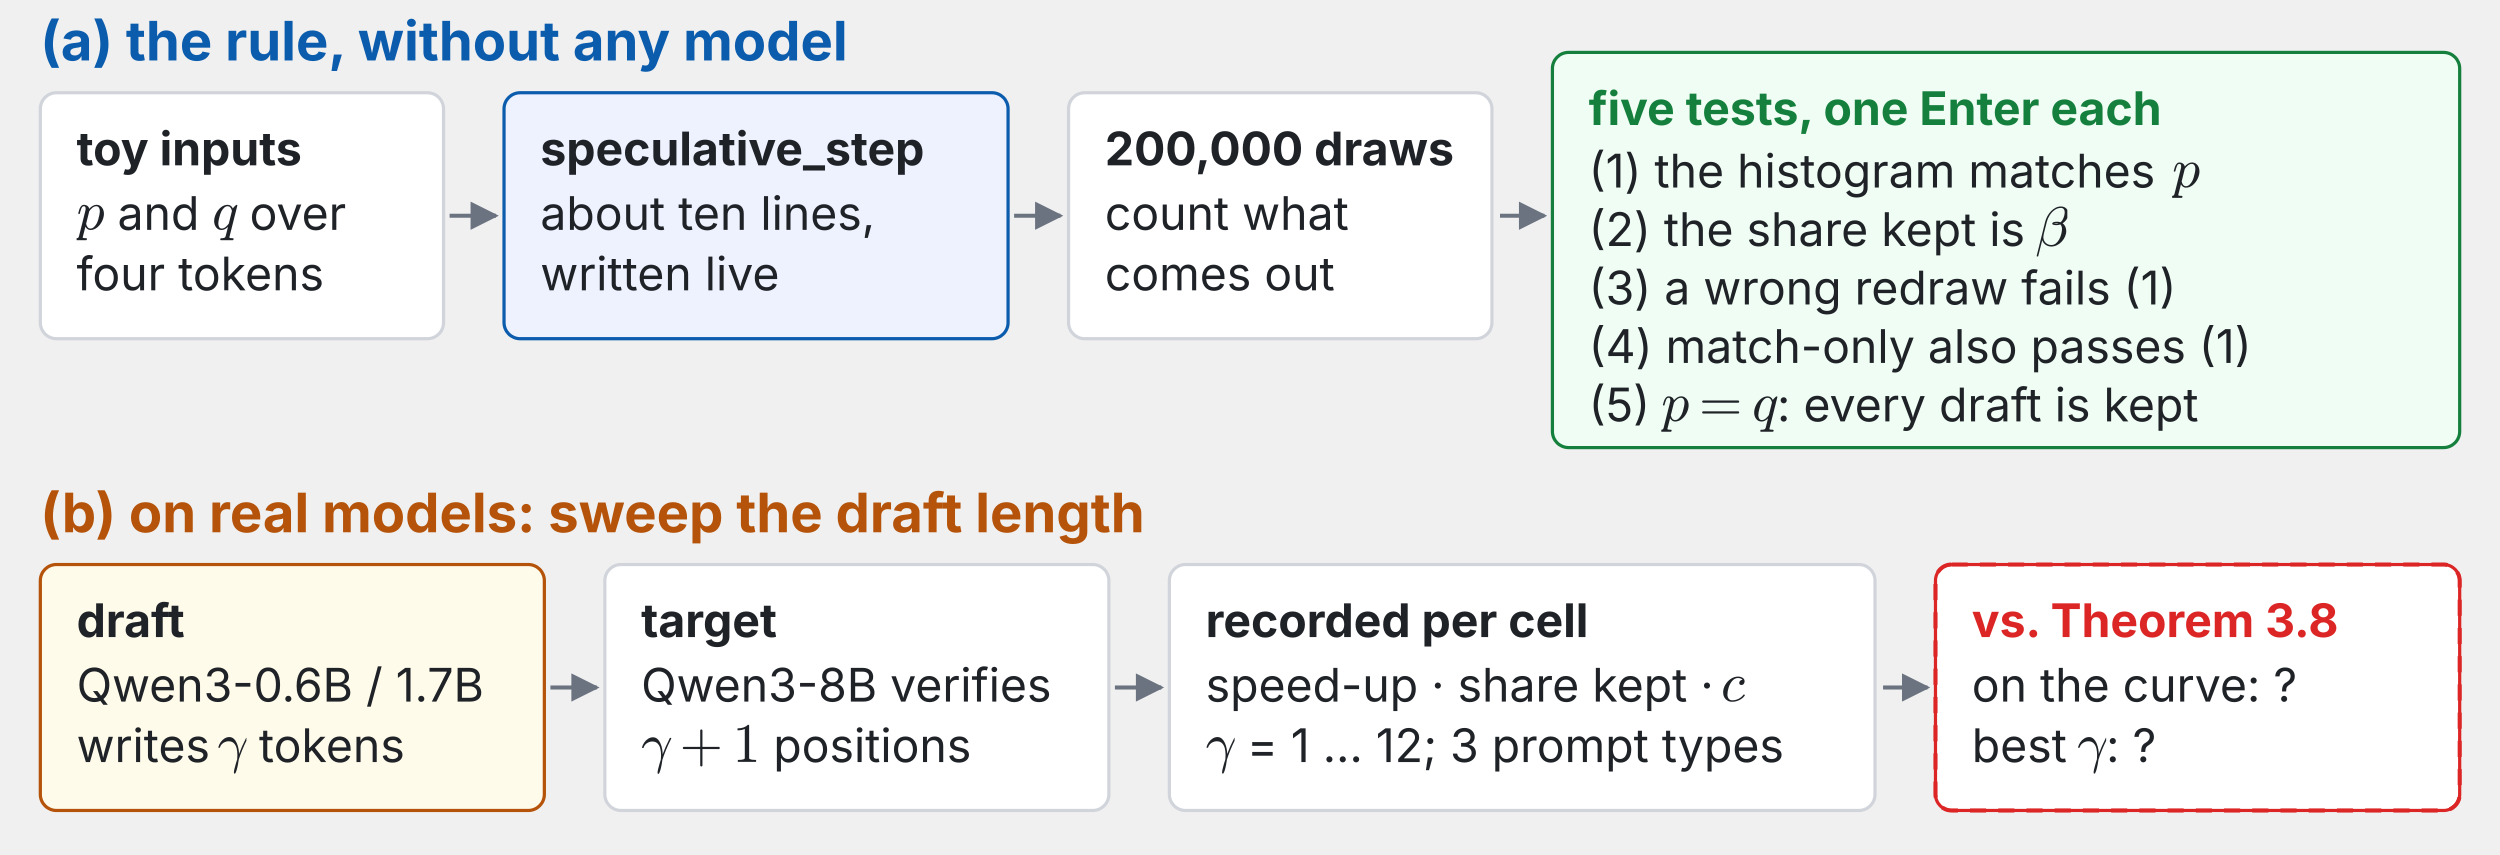
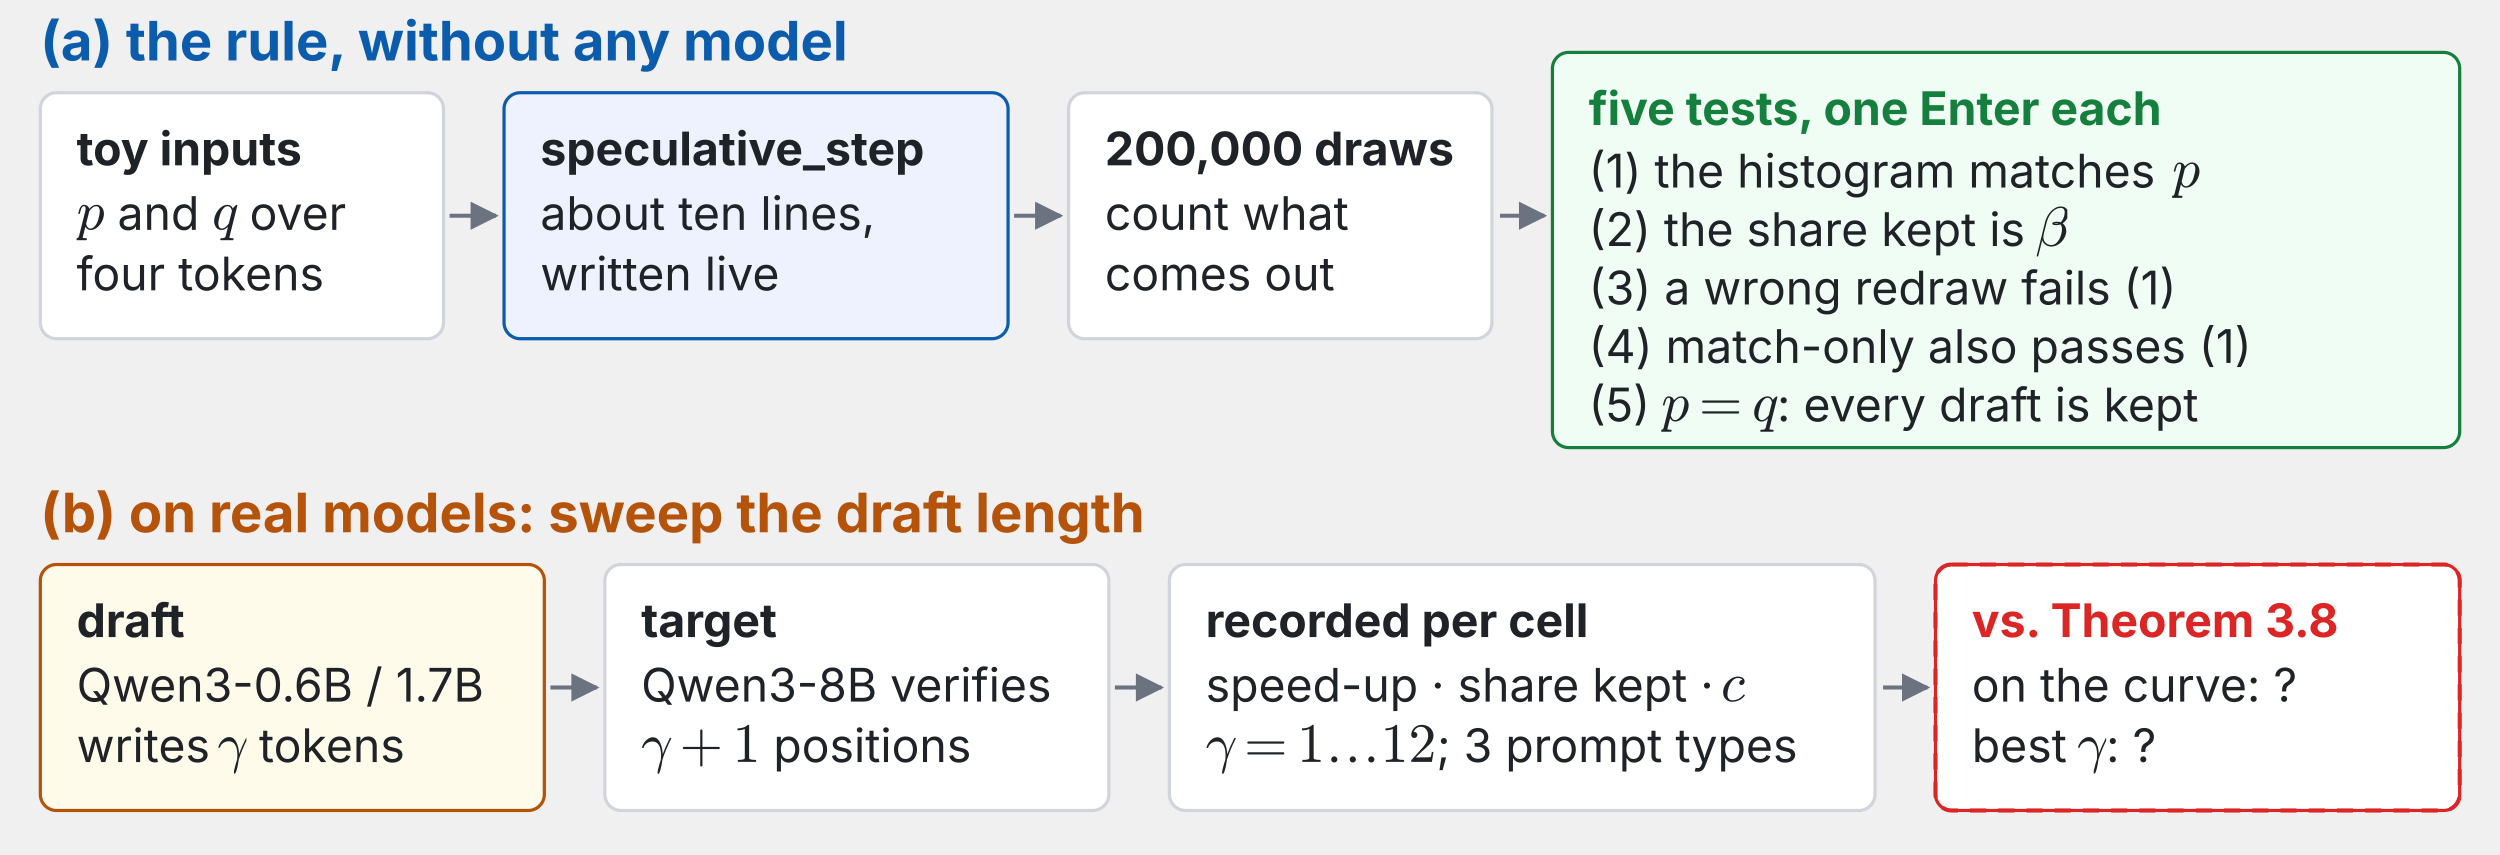
<svg xmlns="http://www.w3.org/2000/svg" xmlns:xlink="http://www.w3.org/1999/xlink" viewBox="0 0 1240 424" width="100%" font-family="-apple-system,BlinkMacSystemFont,Segoe UI,Helvetica Neue,PingFang TC,Noto Sans TC,sans-serif">
  <defs>
    <marker id="ah-demo2-flow" viewBox="0 0 10 10" refX="9" refY="5" markerWidth="7" markerHeight="7" orient="auto-start-reverse">
      <path d="M0,0 L10,5 L0,10 z" fill="#6b7280" />
    </marker>
  </defs>
  <text x="20" y="30" font-size="27" fill="#0b5cad" text-anchor="start" font-weight="700">(a) the rule, without any model</text>
  <rect x="20" y="46" width="200" height="122" rx="8" fill="#fff" stroke="#d1d5db" stroke-width="1.6" />
  <text x="38" y="82" font-size="23" fill="#1f2328" text-anchor="start" font-weight="700">toy inputs</text>
  <svg x="38" y="93.028" width="14.076" height="26.712" viewBox="0 0 14.076 26.712">
    <defs>
      <style type="text/css">*{stroke-linejoin: round; stroke-linecap: butt}</style>
    </defs>
-     <g id="t205-figure_1">
-       <g id="t205-patch_1">
+     <g id="t206-figure_1">
+       <g id="t206-patch_1">
        <path d="M 0 26.712  L 14.076 26.712  L 14.076 0  L 0 0  L 0 26.712  z " style="fill: none" />
      </g>
-       <g id="t205-text_1">
-         <g style="fill: #1f2328" transform="translate(0 20.97169) scale(0.276 -0.276)">
-           <defs>
-             <path id="t205-Cmmi10-70" d="M -159 -1241  Q -219 -1241 -219 -1159  Q -197 -1019 -134 -1019  Q 66 -1019 145 -983  Q 225 -947 269 -800  L 991 2081  Q 1038 2200 1038 2388  Q 1038 2663 850 2663  Q 650 2663 553 2423  Q 456 2184 366 1819  Q 366 1778 313 1778  L 238 1778  Q 222 1778 203 1801  Q 184 1825 184 1844  Q 253 2122 317 2315  Q 381 2509 517 2668  Q 653 2828 856 2828  Q 1075 2828 1240 2704  Q 1406 2581 1453 2369  Q 1628 2572 1840 2700  Q 2053 2828 2278 2828  Q 2547 2828 2745 2684  Q 2944 2541 3044 2308  Q 3144 2075 3144 1806  Q 3144 1394 2933 953  Q 2722 513 2361 220  Q 2000 -72 1588 -72  Q 1400 -72 1248 34  Q 1097 141 1013 313  L 722 -825  Q 706 -919 703 -934  Q 703 -1019 1125 -1019  Q 1191 -1019 1191 -1100  Q 1169 -1184 1155 -1212  Q 1141 -1241 1081 -1241  L -159 -1241  z M 1594 97  Q 1816 97 2006 280  Q 2197 463 2316 691  Q 2403 863 2479 1111  Q 2556 1359 2612 1640  Q 2669 1922 2669 2088  Q 2669 2234 2630 2362  Q 2591 2491 2502 2577  Q 2413 2663 2266 2663  Q 2031 2663 1823 2495  Q 1616 2328 1447 2081  L 1447 2059  L 1094 647  Q 1138 419 1263 258  Q 1388 97 1594 97  z " transform="scale(0.015625)" />
-           </defs>
-           <use xlink:href="#t205-Cmmi10-70" transform="translate(0 0.8125)" />
+       <g id="t206-text_1">
+         <g style="fill: #1f2328" transform="translate(0 20.97169) scale(0.276 -0.276)">
+           <defs>
+             <path id="t206-Cmmi10-70" d="M -159 -1241  Q -219 -1241 -219 -1159  Q -197 -1019 -134 -1019  Q 66 -1019 145 -983  Q 225 -947 269 -800  L 991 2081  Q 1038 2200 1038 2388  Q 1038 2663 850 2663  Q 650 2663 553 2423  Q 456 2184 366 1819  Q 366 1778 313 1778  L 238 1778  Q 222 1778 203 1801  Q 184 1825 184 1844  Q 253 2122 317 2315  Q 381 2509 517 2668  Q 653 2828 856 2828  Q 1075 2828 1240 2704  Q 1406 2581 1453 2369  Q 1628 2572 1840 2700  Q 2053 2828 2278 2828  Q 2547 2828 2745 2684  Q 2944 2541 3044 2308  Q 3144 2075 3144 1806  Q 3144 1394 2933 953  Q 2722 513 2361 220  Q 2000 -72 1588 -72  Q 1400 -72 1248 34  Q 1097 141 1013 313  L 722 -825  Q 706 -919 703 -934  Q 703 -1019 1125 -1019  Q 1191 -1019 1191 -1100  Q 1169 -1184 1155 -1212  Q 1141 -1241 1081 -1241  L -159 -1241  z M 1594 97  Q 1816 97 2006 280  Q 2197 463 2316 691  Q 2403 863 2479 1111  Q 2556 1359 2612 1640  Q 2669 1922 2669 2088  Q 2669 2234 2630 2362  Q 2591 2491 2502 2577  Q 2413 2663 2266 2663  Q 2031 2663 1823 2495  Q 1616 2328 1447 2081  L 1447 2059  L 1094 647  Q 1138 419 1263 258  Q 1388 97 1594 97  z " transform="scale(0.015625)" />
+           </defs>
+           <use xlink:href="#t206-Cmmi10-70" transform="translate(0 0.8125)" />
        </g>
      </g>
    </g>
  </svg>
  <text x="58.286" y="114" font-size="23" fill="#1f2328" text-anchor="start" font-weight="400" textLength="40.7" lengthAdjust="spacing">and</text>
  <svg x="105.162" y="93.028" width="12.42" height="26.712" viewBox="0 0 12.42 26.712">
    <defs>
      <style type="text/css">*{stroke-linejoin: round; stroke-linecap: butt}</style>
    </defs>
-     <g id="t206-figure_1">
-       <g id="t206-patch_1">
+     <g id="t207-figure_1">
+       <g id="t207-patch_1">
        <path d="M 0 26.712  L 12.42 26.712  L 12.42 0  L 0 0  L 0 26.712  z " style="fill: none" />
      </g>
-       <g id="t206-text_1">
-         <g style="fill: #1f2328" transform="translate(0 20.97169) scale(0.276 -0.276)">
-           <defs>
-             <path id="t206-Cmmi10-71" d="M 941 -1159  Q 963 -1019 1025 -1019  Q 1256 -1019 1389 -981  Q 1522 -944 1563 -800  L 1838 288  Q 1472 -72 1106 -72  Q 703 -72 473 233  Q 244 538 244 953  Q 244 1363 455 1803  Q 666 2244 1027 2536  Q 1388 2828 1806 2828  Q 2000 2828 2156 2712  Q 2313 2597 2394 2406  Q 2431 2481 2601 2654  Q 2772 2828 2841 2828  Q 2913 2828 2913 2747  L 2016 -825  Q 2000 -919 1997 -934  Q 1997 -1019 2419 -1019  Q 2450 -1019 2467 -1044  Q 2484 -1069 2484 -1100  Q 2463 -1184 2448 -1212  Q 2434 -1241 2375 -1241  L 1006 -1241  Q 941 -1241 941 -1159  z M 1119 97  Q 1344 97 1558 267  Q 1772 438 1931 672  L 2291 2113  Q 2253 2338 2126 2500  Q 2000 2663 1791 2663  Q 1575 2663 1389 2486  Q 1203 2309 1075 2069  Q 950 1813 836 1366  Q 722 919 722 672  Q 722 450 817 273  Q 913 97 1119 97  z " transform="scale(0.015625)" />
-           </defs>
-           <use xlink:href="#t206-Cmmi10-71" transform="translate(0 0.8125)" />
+       <g id="t207-text_1">
+         <g style="fill: #1f2328" transform="translate(0 20.97169) scale(0.276 -0.276)">
+           <defs>
+             <path id="t207-Cmmi10-71" d="M 941 -1159  Q 963 -1019 1025 -1019  Q 1256 -1019 1389 -981  Q 1522 -944 1563 -800  L 1838 288  Q 1472 -72 1106 -72  Q 703 -72 473 233  Q 244 538 244 953  Q 244 1363 455 1803  Q 666 2244 1027 2536  Q 1388 2828 1806 2828  Q 2000 2828 2156 2712  Q 2313 2597 2394 2406  Q 2431 2481 2601 2654  Q 2772 2828 2841 2828  Q 2913 2828 2913 2747  L 2016 -825  Q 2000 -919 1997 -934  Q 1997 -1019 2419 -1019  Q 2450 -1019 2467 -1044  Q 2484 -1069 2484 -1100  Q 2463 -1184 2448 -1212  Q 2434 -1241 2375 -1241  L 1006 -1241  Q 941 -1241 941 -1159  z M 1119 97  Q 1344 97 1558 267  Q 1772 438 1931 672  L 2291 2113  Q 2253 2338 2126 2500  Q 2000 2663 1791 2663  Q 1575 2663 1389 2486  Q 1203 2309 1075 2069  Q 950 1813 836 1366  Q 722 919 722 672  Q 722 450 817 273  Q 913 97 1119 97  z " transform="scale(0.015625)" />
+           </defs>
+           <use xlink:href="#t207-Cmmi10-71" transform="translate(0 0.8125)" />
        </g>
      </g>
    </g>
  </svg>
  <text x="123.792" y="114" font-size="23" fill="#1f2328" text-anchor="start" font-weight="400" textLength="47.4" lengthAdjust="spacing">over</text>
  <text x="38" y="144" font-size="23" fill="#1f2328" text-anchor="start" font-weight="400">four tokens</text>
  <line x1="223" y1="107" x2="246" y2="107" stroke="#6b7280" stroke-width="2" marker-end="url(#ah-demo2-flow)" />
  <rect x="250" y="46" width="250" height="122" rx="8" fill="#eef2ff" stroke="#0b5cad" stroke-width="1.6" />
  <text x="268" y="82" font-size="23" fill="#1f2328" text-anchor="start" font-weight="700">speculative_step</text>
  <text x="268" y="114" font-size="23" fill="#1f2328" text-anchor="start" font-weight="400">about ten lines,</text>
  <text x="268" y="144" font-size="23" fill="#1f2328" text-anchor="start" font-weight="400">written live</text>
  <line x1="503" y1="107" x2="526" y2="107" stroke="#6b7280" stroke-width="2" marker-end="url(#ah-demo2-flow)" />
  <rect x="530" y="46" width="210" height="122" rx="8" fill="#fff" stroke="#d1d5db" stroke-width="1.6" />
  <text x="548" y="82" font-size="23" fill="#1f2328" text-anchor="start" font-weight="700">200,000 draws</text>
  <text x="548" y="114" font-size="23" fill="#1f2328" text-anchor="start" font-weight="400">count what</text>
  <text x="548" y="144" font-size="23" fill="#1f2328" text-anchor="start" font-weight="400">comes out</text>
  <line x1="744" y1="107" x2="766" y2="107" stroke="#6b7280" stroke-width="2" marker-end="url(#ah-demo2-flow)" />
  <rect x="770" y="26" width="450" height="196" rx="8" fill="#f0fdf4" stroke="#15803d" stroke-width="1.6" />
  <text x="788" y="62" font-size="23" fill="#15803d" text-anchor="start" font-weight="700">five tests, one Enter each</text>
  <text x="788" y="93" font-size="23" fill="#1f2328" text-anchor="start" font-weight="400" textLength="283.2" lengthAdjust="spacing">(1) the histogram matches</text>
  <svg x="1077.38" y="72.028" width="14.076" height="26.712" viewBox="0 0 14.076 26.712">
    <defs>
      <style type="text/css">*{stroke-linejoin: round; stroke-linecap: butt}</style>
    </defs>
-     <g id="t207-figure_1">
-       <g id="t207-patch_1">
+     <g id="t208-figure_1">
+       <g id="t208-patch_1">
        <path d="M 0 26.712  L 14.076 26.712  L 14.076 0  L 0 0  L 0 26.712  z " style="fill: none" />
      </g>
-       <g id="t207-text_1">
-         <g style="fill: #1f2328" transform="translate(0 20.97169) scale(0.276 -0.276)">
-           <defs>
-             <path id="t207-Cmmi10-70" d="M -159 -1241  Q -219 -1241 -219 -1159  Q -197 -1019 -134 -1019  Q 66 -1019 145 -983  Q 225 -947 269 -800  L 991 2081  Q 1038 2200 1038 2388  Q 1038 2663 850 2663  Q 650 2663 553 2423  Q 456 2184 366 1819  Q 366 1778 313 1778  L 238 1778  Q 222 1778 203 1801  Q 184 1825 184 1844  Q 253 2122 317 2315  Q 381 2509 517 2668  Q 653 2828 856 2828  Q 1075 2828 1240 2704  Q 1406 2581 1453 2369  Q 1628 2572 1840 2700  Q 2053 2828 2278 2828  Q 2547 2828 2745 2684  Q 2944 2541 3044 2308  Q 3144 2075 3144 1806  Q 3144 1394 2933 953  Q 2722 513 2361 220  Q 2000 -72 1588 -72  Q 1400 -72 1248 34  Q 1097 141 1013 313  L 722 -825  Q 706 -919 703 -934  Q 703 -1019 1125 -1019  Q 1191 -1019 1191 -1100  Q 1169 -1184 1155 -1212  Q 1141 -1241 1081 -1241  L -159 -1241  z M 1594 97  Q 1816 97 2006 280  Q 2197 463 2316 691  Q 2403 863 2479 1111  Q 2556 1359 2612 1640  Q 2669 1922 2669 2088  Q 2669 2234 2630 2362  Q 2591 2491 2502 2577  Q 2413 2663 2266 2663  Q 2031 2663 1823 2495  Q 1616 2328 1447 2081  L 1447 2059  L 1094 647  Q 1138 419 1263 258  Q 1388 97 1594 97  z " transform="scale(0.015625)" />
-           </defs>
-           <use xlink:href="#t207-Cmmi10-70" transform="translate(0 0.8125)" />
+       <g id="t208-text_1">
+         <g style="fill: #1f2328" transform="translate(0 20.97169) scale(0.276 -0.276)">
+           <defs>
+             <path id="t208-Cmmi10-70" d="M -159 -1241  Q -219 -1241 -219 -1159  Q -197 -1019 -134 -1019  Q 66 -1019 145 -983  Q 225 -947 269 -800  L 991 2081  Q 1038 2200 1038 2388  Q 1038 2663 850 2663  Q 650 2663 553 2423  Q 456 2184 366 1819  Q 366 1778 313 1778  L 238 1778  Q 222 1778 203 1801  Q 184 1825 184 1844  Q 253 2122 317 2315  Q 381 2509 517 2668  Q 653 2828 856 2828  Q 1075 2828 1240 2704  Q 1406 2581 1453 2369  Q 1628 2572 1840 2700  Q 2053 2828 2278 2828  Q 2547 2828 2745 2684  Q 2944 2541 3044 2308  Q 3144 2075 3144 1806  Q 3144 1394 2933 953  Q 2722 513 2361 220  Q 2000 -72 1588 -72  Q 1400 -72 1248 34  Q 1097 141 1013 313  L 722 -825  Q 706 -919 703 -934  Q 703 -1019 1125 -1019  Q 1191 -1019 1191 -1100  Q 1169 -1184 1155 -1212  Q 1141 -1241 1081 -1241  L -159 -1241  z M 1594 97  Q 1816 97 2006 280  Q 2197 463 2316 691  Q 2403 863 2479 1111  Q 2556 1359 2612 1640  Q 2669 1922 2669 2088  Q 2669 2234 2630 2362  Q 2591 2491 2502 2577  Q 2413 2663 2266 2663  Q 2031 2663 1823 2495  Q 1616 2328 1447 2081  L 1447 2059  L 1094 647  Q 1138 419 1263 258  Q 1388 97 1594 97  z " transform="scale(0.015625)" />
+           </defs>
+           <use xlink:href="#t208-Cmmi10-70" transform="translate(0 0.8125)" />
        </g>
      </g>
    </g>
  </svg>
  <text x="788" y="122" font-size="23" fill="#1f2328" text-anchor="start" font-weight="400" textLength="215.4" lengthAdjust="spacing">(2) the share kept is</text>
  <svg x="1009.66" y="101.028" width="15.732" height="26.712" viewBox="0 0 15.732 26.712">
    <defs>
      <style type="text/css">*{stroke-linejoin: round; stroke-linecap: butt}</style>
    </defs>
-     <g id="t208-figure_1">
-       <g id="t208-patch_1">
+     <g id="t209-figure_1">
+       <g id="t209-patch_1">
        <path d="M 0 26.712  L 15.732 26.712  L 15.732 0  L 0 0  L 0 26.712  z " style="fill: none" />
      </g>
-       <g id="t208-text_1">
-         <g style="fill: #1f2328" transform="translate(0 20.97169) scale(0.276 -0.276)">
-           <defs>
-             <path id="t208-Cmmi10-af" d="M 172 -1241  Q 153 -1241 137 -1219  Q 122 -1197 122 -1178  L 1106 2778  Q 1191 3097 1353 3397  Q 1516 3697 1761 3955  Q 2006 4213 2300 4363  Q 2594 4513 2925 4513  Q 3163 4513 3355 4408  Q 3547 4303 3658 4114  Q 3769 3925 3769 3688  Q 3769 3459 3681 3251  Q 3594 3044 3437 2864  Q 3281 2684 3103 2572  Q 3206 2506 3287 2404  Q 3369 2303 3419 2192  Q 3469 2081 3497 1945  Q 3525 1809 3525 1691  Q 3525 1363 3384 1044  Q 3244 725 3001 465  Q 2759 206 2446 54  Q 2134 -97 1806 -97  Q 1447 -97 1159 100  Q 872 297 763 634  L 300 -1203  Q 300 -1241 250 -1241  L 172 -1241  z M 1819 78  Q 2106 78 2339 267  Q 2572 456 2723 742  Q 2875 1028 2954 1348  Q 3034 1669 3034 1931  Q 3034 2256 2847 2444  Q 2628 2363 2419 2363  Q 1913 2363 1913 2534  Q 1913 2759 2491 2759  Q 2697 2759 2869 2694  Q 3006 2800 3118 3006  Q 3231 3213 3289 3438  Q 3347 3663 3347 3859  Q 3347 4069 3236 4208  Q 3125 4347 2913 4347  Q 2522 4347 2186 4106  Q 1850 3866 1619 3498  Q 1388 3131 1288 2741  L 934 1325  Q 900 1178 891 997  Q 891 597 1153 337  Q 1416 78 1819 78  z M 2106 2553  Q 2203 2528 2425 2528  Q 2534 2528 2644 2566  Q 2638 2572 2619 2572  Q 2550 2591 2472 2591  Q 2181 2591 2106 2553  z " transform="scale(0.015625)" />
-           </defs>
-           <use xlink:href="#t208-Cmmi10-af" transform="translate(0 0.484375)" />
+       <g id="t209-text_1">
+         <g style="fill: #1f2328" transform="translate(0 20.97169) scale(0.276 -0.276)">
+           <defs>
+             <path id="t209-Cmmi10-af" d="M 172 -1241  Q 153 -1241 137 -1219  Q 122 -1197 122 -1178  L 1106 2778  Q 1191 3097 1353 3397  Q 1516 3697 1761 3955  Q 2006 4213 2300 4363  Q 2594 4513 2925 4513  Q 3163 4513 3355 4408  Q 3547 4303 3658 4114  Q 3769 3925 3769 3688  Q 3769 3459 3681 3251  Q 3594 3044 3437 2864  Q 3281 2684 3103 2572  Q 3206 2506 3287 2404  Q 3369 2303 3419 2192  Q 3469 2081 3497 1945  Q 3525 1809 3525 1691  Q 3525 1363 3384 1044  Q 3244 725 3001 465  Q 2759 206 2446 54  Q 2134 -97 1806 -97  Q 1447 -97 1159 100  Q 872 297 763 634  L 300 -1203  Q 300 -1241 250 -1241  L 172 -1241  z M 1819 78  Q 2106 78 2339 267  Q 2572 456 2723 742  Q 2875 1028 2954 1348  Q 3034 1669 3034 1931  Q 3034 2256 2847 2444  Q 2628 2363 2419 2363  Q 1913 2363 1913 2534  Q 1913 2759 2491 2759  Q 2697 2759 2869 2694  Q 3006 2800 3118 3006  Q 3231 3213 3289 3438  Q 3347 3663 3347 3859  Q 3347 4069 3236 4208  Q 3125 4347 2913 4347  Q 2522 4347 2186 4106  Q 1850 3866 1619 3498  Q 1388 3131 1288 2741  L 934 1325  Q 900 1178 891 997  Q 891 597 1153 337  Q 1416 78 1819 78  z M 2106 2553  Q 2203 2528 2425 2528  Q 2534 2528 2644 2566  Q 2638 2572 2619 2572  Q 2550 2591 2472 2591  Q 2181 2591 2106 2553  z " transform="scale(0.015625)" />
+           </defs>
+           <use xlink:href="#t209-Cmmi10-af" transform="translate(0 0.484375)" />
        </g>
      </g>
    </g>
  </svg>
  <text x="788" y="151" font-size="23" fill="#1f2328" text-anchor="start" font-weight="400">(3) a wrong redraw fails (1)</text>
  <text x="788" y="180" font-size="23" fill="#1f2328" text-anchor="start" font-weight="400">(4) match-only also passes (1)</text>
  <text x="788" y="209" font-size="23" fill="#1f2328" text-anchor="start" font-weight="400" textLength="29.8" lengthAdjust="spacing">(5)</text>
  <svg x="824.002" y="188.028" width="57.408" height="26.712" viewBox="0 0 57.408 26.712">
    <defs>
      <style type="text/css">*{stroke-linejoin: round; stroke-linecap: butt}</style>
    </defs>
-     <g id="t209-figure_1">
-       <g id="t209-patch_1">
+     <g id="t210-figure_1">
+       <g id="t210-patch_1">
        <path d="M 0 26.712  L 57.408 26.712  L 57.408 0  L 0 0  L 0 26.712  z " style="fill: none" />
      </g>
-       <g id="t209-text_1">
-         <g style="fill: #1f2328" transform="translate(0 20.97169) scale(0.276 -0.276)">
-           <defs>
-             <path id="t209-Cmmi10-70" d="M -159 -1241  Q -219 -1241 -219 -1159  Q -197 -1019 -134 -1019  Q 66 -1019 145 -983  Q 225 -947 269 -800  L 991 2081  Q 1038 2200 1038 2388  Q 1038 2663 850 2663  Q 650 2663 553 2423  Q 456 2184 366 1819  Q 366 1778 313 1778  L 238 1778  Q 222 1778 203 1801  Q 184 1825 184 1844  Q 253 2122 317 2315  Q 381 2509 517 2668  Q 653 2828 856 2828  Q 1075 2828 1240 2704  Q 1406 2581 1453 2369  Q 1628 2572 1840 2700  Q 2053 2828 2278 2828  Q 2547 2828 2745 2684  Q 2944 2541 3044 2308  Q 3144 2075 3144 1806  Q 3144 1394 2933 953  Q 2722 513 2361 220  Q 2000 -72 1588 -72  Q 1400 -72 1248 34  Q 1097 141 1013 313  L 722 -825  Q 706 -919 703 -934  Q 703 -1019 1125 -1019  Q 1191 -1019 1191 -1100  Q 1169 -1184 1155 -1212  Q 1141 -1241 1081 -1241  L -159 -1241  z M 1594 97  Q 1816 97 2006 280  Q 2197 463 2316 691  Q 2403 863 2479 1111  Q 2556 1359 2612 1640  Q 2669 1922 2669 2088  Q 2669 2234 2630 2362  Q 2591 2491 2502 2577  Q 2413 2663 2266 2663  Q 2031 2663 1823 2495  Q 1616 2328 1447 2081  L 1447 2059  L 1094 647  Q 1138 419 1263 258  Q 1388 97 1594 97  z " transform="scale(0.015625)" />
-             <path id="t209-Cmr10-3d" d="M 481 850  Q 428 850 393 890  Q 359 931 359 978  Q 359 1031 393 1068  Q 428 1106 481 1106  L 4500 1106  Q 4547 1106 4581 1068  Q 4616 1031 4616 978  Q 4616 931 4581 890  Q 4547 850 4500 850  L 481 850  z M 481 2094  Q 428 2094 393 2131  Q 359 2169 359 2222  Q 359 2269 393 2309  Q 428 2350 481 2350  L 4500 2350  Q 4547 2350 4581 2309  Q 4616 2269 4616 2222  Q 4616 2169 4581 2131  Q 4547 2094 4500 2094  L 481 2094  z " transform="scale(0.015625)" />
-             <path id="t209-Cmmi10-71" d="M 941 -1159  Q 963 -1019 1025 -1019  Q 1256 -1019 1389 -981  Q 1522 -944 1563 -800  L 1838 288  Q 1472 -72 1106 -72  Q 703 -72 473 233  Q 244 538 244 953  Q 244 1363 455 1803  Q 666 2244 1027 2536  Q 1388 2828 1806 2828  Q 2000 2828 2156 2712  Q 2313 2597 2394 2406  Q 2431 2481 2601 2654  Q 2772 2828 2841 2828  Q 2913 2828 2913 2747  L 2016 -825  Q 2000 -919 1997 -934  Q 1997 -1019 2419 -1019  Q 2450 -1019 2467 -1044  Q 2484 -1069 2484 -1100  Q 2463 -1184 2448 -1212  Q 2434 -1241 2375 -1241  L 1006 -1241  Q 941 -1241 941 -1159  z M 1119 97  Q 1344 97 1558 267  Q 1772 438 1931 672  L 2291 2113  Q 2253 2338 2126 2500  Q 2000 2663 1791 2663  Q 1575 2663 1389 2486  Q 1203 2309 1075 2069  Q 950 1813 836 1366  Q 722 919 722 672  Q 722 450 817 273  Q 913 97 1119 97  z " transform="scale(0.015625)" />
-           </defs>
-           <use xlink:href="#t209-Cmmi10-70" transform="translate(0 0.8125)" />
-           <use xlink:href="#t209-Cmr10-3d" transform="translate(67.85156 0.8125)" />
-           <use xlink:href="#t209-Cmmi10-71" transform="translate(163.0957 0.8125)" />
+       <g id="t210-text_1">
+         <g style="fill: #1f2328" transform="translate(0 20.97169) scale(0.276 -0.276)">
+           <defs>
+             <path id="t210-Cmmi10-70" d="M -159 -1241  Q -219 -1241 -219 -1159  Q -197 -1019 -134 -1019  Q 66 -1019 145 -983  Q 225 -947 269 -800  L 991 2081  Q 1038 2200 1038 2388  Q 1038 2663 850 2663  Q 650 2663 553 2423  Q 456 2184 366 1819  Q 366 1778 313 1778  L 238 1778  Q 222 1778 203 1801  Q 184 1825 184 1844  Q 253 2122 317 2315  Q 381 2509 517 2668  Q 653 2828 856 2828  Q 1075 2828 1240 2704  Q 1406 2581 1453 2369  Q 1628 2572 1840 2700  Q 2053 2828 2278 2828  Q 2547 2828 2745 2684  Q 2944 2541 3044 2308  Q 3144 2075 3144 1806  Q 3144 1394 2933 953  Q 2722 513 2361 220  Q 2000 -72 1588 -72  Q 1400 -72 1248 34  Q 1097 141 1013 313  L 722 -825  Q 706 -919 703 -934  Q 703 -1019 1125 -1019  Q 1191 -1019 1191 -1100  Q 1169 -1184 1155 -1212  Q 1141 -1241 1081 -1241  L -159 -1241  z M 1594 97  Q 1816 97 2006 280  Q 2197 463 2316 691  Q 2403 863 2479 1111  Q 2556 1359 2612 1640  Q 2669 1922 2669 2088  Q 2669 2234 2630 2362  Q 2591 2491 2502 2577  Q 2413 2663 2266 2663  Q 2031 2663 1823 2495  Q 1616 2328 1447 2081  L 1447 2059  L 1094 647  Q 1138 419 1263 258  Q 1388 97 1594 97  z " transform="scale(0.015625)" />
+             <path id="t210-Cmr10-3d" d="M 481 850  Q 428 850 393 890  Q 359 931 359 978  Q 359 1031 393 1068  Q 428 1106 481 1106  L 4500 1106  Q 4547 1106 4581 1068  Q 4616 1031 4616 978  Q 4616 931 4581 890  Q 4547 850 4500 850  L 481 850  z M 481 2094  Q 428 2094 393 2131  Q 359 2169 359 2222  Q 359 2269 393 2309  Q 428 2350 481 2350  L 4500 2350  Q 4547 2350 4581 2309  Q 4616 2269 4616 2222  Q 4616 2169 4581 2131  Q 4547 2094 4500 2094  L 481 2094  z " transform="scale(0.015625)" />
+             <path id="t210-Cmmi10-71" d="M 941 -1159  Q 963 -1019 1025 -1019  Q 1256 -1019 1389 -981  Q 1522 -944 1563 -800  L 1838 288  Q 1472 -72 1106 -72  Q 703 -72 473 233  Q 244 538 244 953  Q 244 1363 455 1803  Q 666 2244 1027 2536  Q 1388 2828 1806 2828  Q 2000 2828 2156 2712  Q 2313 2597 2394 2406  Q 2431 2481 2601 2654  Q 2772 2828 2841 2828  Q 2913 2828 2913 2747  L 2016 -825  Q 2000 -919 1997 -934  Q 1997 -1019 2419 -1019  Q 2450 -1019 2467 -1044  Q 2484 -1069 2484 -1100  Q 2463 -1184 2448 -1212  Q 2434 -1241 2375 -1241  L 1006 -1241  Q 941 -1241 941 -1159  z M 1119 97  Q 1344 97 1558 267  Q 1772 438 1931 672  L 2291 2113  Q 2253 2338 2126 2500  Q 2000 2663 1791 2663  Q 1575 2663 1389 2486  Q 1203 2309 1075 2069  Q 950 1813 836 1366  Q 722 919 722 672  Q 722 450 817 273  Q 913 97 1119 97  z " transform="scale(0.015625)" />
+           </defs>
+           <use xlink:href="#t210-Cmmi10-70" transform="translate(0 0.8125)" />
+           <use xlink:href="#t210-Cmr10-3d" transform="translate(67.85156 0.8125)" />
+           <use xlink:href="#t210-Cmmi10-71" transform="translate(163.0957 0.8125)" />
        </g>
      </g>
    </g>
  </svg>
  <text x="881.41" y="209" font-size="23" fill="#1f2328" text-anchor="start" font-weight="400" textLength="206.0" lengthAdjust="spacing">: every draft is kept</text>
  <g class="fragment" data-fragment-index="1">
    <text x="20" y="264" font-size="27" fill="#b45309" text-anchor="start" font-weight="700">(b) on real models: sweep the draft length</text>
    <rect x="20" y="280" width="250" height="122" rx="8" fill="#fffbeb" stroke="#b45309" stroke-width="1.6" />
    <text x="38" y="316" font-size="23" fill="#1f2328" text-anchor="start" font-weight="700">draft</text>
    <text x="38" y="348" font-size="23" fill="#1f2328" text-anchor="start" font-weight="400">Qwen3-0.6B / 1.7B</text>
    <text x="38" y="378" font-size="23" fill="#1f2328" text-anchor="start" font-weight="400" textLength="63.7" lengthAdjust="spacing">writes</text>
    <svg x="107.866" y="357.36" width="14.352" height="26.712" viewBox="0 0 14.352 26.712">
      <defs>
        <style type="text/css">*{stroke-linejoin: round; stroke-linecap: butt}</style>
      </defs>
-       <g id="t210-figure_1">
-         <g id="t210-patch_1">
+       <g id="t211-figure_1">
+         <g id="t211-patch_1">
          <path d="M 0 26.712  L 14.352 26.712  L 14.352 0  L 0 0  L 0 26.712  z " style="fill: none" />
        </g>
-         <g id="t210-text_1">
-           <g style="fill: #1f2328" transform="translate(0 20.63962) scale(0.276 -0.276)">
-             <defs>
-               <path id="t210-Cmmi10-b0" d="M 1888 -1253  Q 1888 -1109 1952 -834  Q 2016 -559 2108 -248  Q 2200 63 2266 263  Q 2291 581 2291 744  Q 2291 1156 2209 1511  Q 2128 1866 1903 2105  Q 1678 2344 1275 2344  Q 1063 2344 852 2253  Q 641 2163 489 2000  Q 338 1838 281 1631  Q 269 1594 231 1594  L 153 1594  Q 103 1594 103 1650  L 103 1672  Q 175 1959 358 2226  Q 541 2494 805 2661  Q 1069 2828 1363 2828  Q 1663 2828 1881 2625  Q 2100 2422 2231 2109  Q 2363 1797 2420 1478  Q 2478 1159 2478 878  Q 2800 1753 3200 2534  L 3297 2741  Q 3316 2759 3341 2759  L 3419 2759  Q 3469 2759 3469 2700  Q 3469 2688 3456 2663  L 3359 2463  Q 3081 1909 2848 1340  Q 2616 772 2450 244  Q 2425 28 2354 -347  Q 2284 -722 2184 -1045  Q 2084 -1369 1984 -1381  Q 1888 -1381 1888 -1253  z " transform="scale(0.015625)" />
-             </defs>
-             <use xlink:href="#t210-Cmmi10-b0" transform="translate(0 0.8125)" />
+         <g id="t211-text_1">
+           <g style="fill: #1f2328" transform="translate(0 20.63962) scale(0.276 -0.276)">
+             <defs>
+               <path id="t211-Cmmi10-b0" d="M 1888 -1253  Q 1888 -1109 1952 -834  Q 2016 -559 2108 -248  Q 2200 63 2266 263  Q 2291 581 2291 744  Q 2291 1156 2209 1511  Q 2128 1866 1903 2105  Q 1678 2344 1275 2344  Q 1063 2344 852 2253  Q 641 2163 489 2000  Q 338 1838 281 1631  Q 269 1594 231 1594  L 153 1594  Q 103 1594 103 1650  L 103 1672  Q 175 1959 358 2226  Q 541 2494 805 2661  Q 1069 2828 1363 2828  Q 1663 2828 1881 2625  Q 2100 2422 2231 2109  Q 2363 1797 2420 1478  Q 2478 1159 2478 878  Q 2800 1753 3200 2534  L 3297 2741  Q 3316 2759 3341 2759  L 3419 2759  Q 3469 2759 3469 2700  Q 3469 2688 3456 2663  L 3359 2463  Q 3081 1909 2848 1340  Q 2616 772 2450 244  Q 2425 28 2354 -347  Q 2284 -722 2184 -1045  Q 2084 -1369 1984 -1381  Q 1888 -1381 1888 -1253  z " transform="scale(0.015625)" />
+             </defs>
+             <use xlink:href="#t211-Cmmi10-b0" transform="translate(0 0.8125)" />
          </g>
        </g>
      </g>
    </svg>
    <text x="128.428" y="378" font-size="23" fill="#1f2328" text-anchor="start" font-weight="400" textLength="71.8" lengthAdjust="spacing">tokens</text>
    <line x1="273" y1="341" x2="296" y2="341" stroke="#6b7280" stroke-width="2" marker-end="url(#ah-demo2-flow)" />
    <rect x="300" y="280" width="250" height="122" rx="8" fill="#fff" stroke="#d1d5db" stroke-width="1.6" />
    <text x="318" y="316" font-size="23" fill="#1f2328" text-anchor="start" font-weight="700">target</text>
    <text x="318" y="348" font-size="23" fill="#1f2328" text-anchor="start" font-weight="400">Qwen3-8B verifies</text>
    <svg x="318" y="357.36" width="59.34" height="26.712" viewBox="0 0 59.34 26.712">
      <defs>
        <style type="text/css">*{stroke-linejoin: round; stroke-linecap: butt}</style>
      </defs>
-       <g id="t211-figure_1">
-         <g id="t211-patch_1">
+       <g id="t212-figure_1">
+         <g id="t212-patch_1">
          <path d="M 0 26.712  L 59.34 26.712  L 59.34 0  L 0 0  L 0 26.712  z " style="fill: none" />
        </g>
-         <g id="t211-text_1">
-           <g style="fill: #1f2328" transform="translate(0 20.63962) scale(0.276 -0.276)">
-             <defs>
-               <path id="t211-Cmmi10-b0" d="M 1888 -1253  Q 1888 -1109 1952 -834  Q 2016 -559 2108 -248  Q 2200 63 2266 263  Q 2291 581 2291 744  Q 2291 1156 2209 1511  Q 2128 1866 1903 2105  Q 1678 2344 1275 2344  Q 1063 2344 852 2253  Q 641 2163 489 2000  Q 338 1838 281 1631  Q 269 1594 231 1594  L 153 1594  Q 103 1594 103 1650  L 103 1672  Q 175 1959 358 2226  Q 541 2494 805 2661  Q 1069 2828 1363 2828  Q 1663 2828 1881 2625  Q 2100 2422 2231 2109  Q 2363 1797 2420 1478  Q 2478 1159 2478 878  Q 2800 1753 3200 2534  L 3297 2741  Q 3316 2759 3341 2759  L 3419 2759  Q 3469 2759 3469 2700  Q 3469 2688 3456 2663  L 3359 2463  Q 3081 1909 2848 1340  Q 2616 772 2450 244  Q 2425 28 2354 -347  Q 2284 -722 2184 -1045  Q 2084 -1369 1984 -1381  Q 1888 -1381 1888 -1253  z " transform="scale(0.015625)" />
-               <path id="t211-Cmr10-2b" d="M 481 1472  Q 428 1472 393 1512  Q 359 1553 359 1600  Q 359 1647 393 1687  Q 428 1728 481 1728  L 2363 1728  L 2363 3616  Q 2363 3666 2400 3698  Q 2438 3731 2491 3731  Q 2538 3731 2578 3698  Q 2619 3666 2619 3616  L 2619 1728  L 4500 1728  Q 4547 1728 4581 1687  Q 4616 1647 4616 1600  Q 4616 1553 4581 1512  Q 4547 1472 4500 1472  L 2619 1472  L 2619 -416  Q 2619 -466 2578 -498  Q 2538 -531 2491 -531  Q 2438 -531 2400 -498  Q 2363 -466 2363 -416  L 2363 1472  L 481 1472  z " transform="scale(0.015625)" />
-               <path id="t211-Cmr10-31" d="M 594 0  L 594 225  Q 1394 225 1394 428  L 1394 3788  Q 1063 3628 556 3628  L 556 3853  Q 1341 3853 1741 4263  L 1831 4263  Q 1853 4263 1873 4245  Q 1894 4228 1894 4206  L 1894 428  Q 1894 225 2694 225  L 2694 0  L 594 0  z " transform="scale(0.015625)" />
-             </defs>
-             <use xlink:href="#t211-Cmmi10-b0" transform="translate(0 0.390625)" />
-             <use xlink:href="#t211-Cmr10-2b" transform="translate(69.26758 0.390625)" />
-             <use xlink:href="#t211-Cmr10-31" transform="translate(164.5117 0.390625)" />
+         <g id="t212-text_1">
+           <g style="fill: #1f2328" transform="translate(0 20.63962) scale(0.276 -0.276)">
+             <defs>
+               <path id="t212-Cmmi10-b0" d="M 1888 -1253  Q 1888 -1109 1952 -834  Q 2016 -559 2108 -248  Q 2200 63 2266 263  Q 2291 581 2291 744  Q 2291 1156 2209 1511  Q 2128 1866 1903 2105  Q 1678 2344 1275 2344  Q 1063 2344 852 2253  Q 641 2163 489 2000  Q 338 1838 281 1631  Q 269 1594 231 1594  L 153 1594  Q 103 1594 103 1650  L 103 1672  Q 175 1959 358 2226  Q 541 2494 805 2661  Q 1069 2828 1363 2828  Q 1663 2828 1881 2625  Q 2100 2422 2231 2109  Q 2363 1797 2420 1478  Q 2478 1159 2478 878  Q 2800 1753 3200 2534  L 3297 2741  Q 3316 2759 3341 2759  L 3419 2759  Q 3469 2759 3469 2700  Q 3469 2688 3456 2663  L 3359 2463  Q 3081 1909 2848 1340  Q 2616 772 2450 244  Q 2425 28 2354 -347  Q 2284 -722 2184 -1045  Q 2084 -1369 1984 -1381  Q 1888 -1381 1888 -1253  z " transform="scale(0.015625)" />
+               <path id="t212-Cmr10-2b" d="M 481 1472  Q 428 1472 393 1512  Q 359 1553 359 1600  Q 359 1647 393 1687  Q 428 1728 481 1728  L 2363 1728  L 2363 3616  Q 2363 3666 2400 3698  Q 2438 3731 2491 3731  Q 2538 3731 2578 3698  Q 2619 3666 2619 3616  L 2619 1728  L 4500 1728  Q 4547 1728 4581 1687  Q 4616 1647 4616 1600  Q 4616 1553 4581 1512  Q 4547 1472 4500 1472  L 2619 1472  L 2619 -416  Q 2619 -466 2578 -498  Q 2538 -531 2491 -531  Q 2438 -531 2400 -498  Q 2363 -466 2363 -416  L 2363 1472  L 481 1472  z " transform="scale(0.015625)" />
+               <path id="t212-Cmr10-31" d="M 594 0  L 594 225  Q 1394 225 1394 428  L 1394 3788  Q 1063 3628 556 3628  L 556 3853  Q 1341 3853 1741 4263  L 1831 4263  Q 1853 4263 1873 4245  Q 1894 4228 1894 4206  L 1894 428  Q 1894 225 2694 225  L 2694 0  L 594 0  z " transform="scale(0.015625)" />
+             </defs>
+             <use xlink:href="#t212-Cmmi10-b0" transform="translate(0 0.390625)" />
+             <use xlink:href="#t212-Cmr10-2b" transform="translate(69.26758 0.390625)" />
+             <use xlink:href="#t212-Cmr10-31" transform="translate(164.5117 0.390625)" />
          </g>
        </g>
      </g>
    </svg>
    <text x="383.55" y="378" font-size="23" fill="#1f2328" text-anchor="start" font-weight="400" textLength="96.2" lengthAdjust="spacing">positions</text>
    <line x1="553" y1="341" x2="576" y2="341" stroke="#6b7280" stroke-width="2" marker-end="url(#ah-demo2-flow)" />
    <rect x="580" y="280" width="350" height="122" rx="8" fill="#fff" stroke="#d1d5db" stroke-width="1.6" />
    <text x="598" y="316" font-size="23" fill="#1f2328" text-anchor="start" font-weight="700">recorded per cell</text>
    <text x="598" y="348" font-size="23" fill="#1f2328" text-anchor="start" font-weight="400" textLength="249.4" lengthAdjust="spacing">speed-up · share kept ·</text>
    <svg x="853.569" y="327.028" width="12.144" height="26.712" viewBox="0 0 12.144 26.712">
      <defs>
        <style type="text/css">*{stroke-linejoin: round; stroke-linecap: butt}</style>
      </defs>
-       <g id="t212-figure_1">
-         <g id="t212-patch_1">
-           <path d="M 0 26.712  L 12.144 26.712  L 12.144 0  L 0 0  L 0 26.712  z " style="fill: none" />
-         </g>
-         <g id="t212-text_1">
-           <g style="fill: #1f2328" transform="translate(0 20.97169) scale(0.276 -0.276)">
-             <defs>
-               <path id="t212-Cmmi10-63" d="M 750 763  Q 750 484 892 290  Q 1034 97 1300 97  Q 1681 97 2032 272  Q 2384 447 2606 756  Q 2625 775 2656 775  Q 2688 775 2720 739  Q 2753 703 2753 672  Q 2753 647 2741 634  Q 2506 306 2109 117  Q 1713 -72 1288 -72  Q 981 -72 747 73  Q 513 219 384 462  Q 256 706 256 1013  Q 256 1444 497 1869  Q 738 2294 1138 2561  Q 1538 2828 1978 2828  Q 2266 2828 2495 2689  Q 2725 2550 2725 2278  Q 2725 2103 2623 1979  Q 2522 1856 2350 1856  Q 2247 1856 2176 1920  Q 2106 1984 2106 2088  Q 2106 2238 2215 2344  Q 2325 2450 2472 2450  L 2484 2450  Q 2409 2559 2267 2611  Q 2125 2663 1972 2663  Q 1597 2663 1315 2342  Q 1034 2022 892 1576  Q 750 1131 750 763  z " transform="scale(0.015625)" />
-             </defs>
-             <use xlink:href="#t212-Cmmi10-63" transform="translate(0 0.8125)" />
-           </g>
-         </g>
-       </g>
-     </svg>
-     <svg x="598" y="357.36" width="14.352" height="26.712" viewBox="0 0 14.352 26.712">
-       <defs>
-         <style type="text/css">*{stroke-linejoin: round; stroke-linecap: butt}</style>
-       </defs>
      <g id="t213-figure_1">
        <g id="t213-patch_1">
-           <path d="M 0 26.712  L 14.352 26.712  L 14.352 0  L 0 0  L 0 26.712  z " style="fill: none" />
+           <path d="M 0 26.712  L 12.144 26.712  L 12.144 0  L 0 0  L 0 26.712  z " style="fill: none" />
        </g>
        <g id="t213-text_1">
-           <g style="fill: #1f2328" transform="translate(0 20.63962) scale(0.276 -0.276)">
-             <defs>
-               <path id="t213-Cmmi10-b0" d="M 1888 -1253  Q 1888 -1109 1952 -834  Q 2016 -559 2108 -248  Q 2200 63 2266 263  Q 2291 581 2291 744  Q 2291 1156 2209 1511  Q 2128 1866 1903 2105  Q 1678 2344 1275 2344  Q 1063 2344 852 2253  Q 641 2163 489 2000  Q 338 1838 281 1631  Q 269 1594 231 1594  L 153 1594  Q 103 1594 103 1650  L 103 1672  Q 175 1959 358 2226  Q 541 2494 805 2661  Q 1069 2828 1363 2828  Q 1663 2828 1881 2625  Q 2100 2422 2231 2109  Q 2363 1797 2420 1478  Q 2478 1159 2478 878  Q 2800 1753 3200 2534  L 3297 2741  Q 3316 2759 3341 2759  L 3419 2759  Q 3469 2759 3469 2700  Q 3469 2688 3456 2663  L 3359 2463  Q 3081 1909 2848 1340  Q 2616 772 2450 244  Q 2425 28 2354 -347  Q 2284 -722 2184 -1045  Q 2084 -1369 1984 -1381  Q 1888 -1381 1888 -1253  z " transform="scale(0.015625)" />
-             </defs>
-             <use xlink:href="#t213-Cmmi10-b0" transform="translate(0 0.8125)" />
-           </g>
-         </g>
-       </g>
-     </svg>
-     <text x="618.562" y="378" font-size="23" fill="#1f2328" text-anchor="start" font-weight="400" textLength="274.4" lengthAdjust="spacing">= 1 … 12; 3 prompt types</text>
+           <g style="fill: #1f2328" transform="translate(0 20.97169) scale(0.276 -0.276)">
+             <defs>
+               <path id="t213-Cmmi10-63" d="M 750 763  Q 750 484 892 290  Q 1034 97 1300 97  Q 1681 97 2032 272  Q 2384 447 2606 756  Q 2625 775 2656 775  Q 2688 775 2720 739  Q 2753 703 2753 672  Q 2753 647 2741 634  Q 2506 306 2109 117  Q 1713 -72 1288 -72  Q 981 -72 747 73  Q 513 219 384 462  Q 256 706 256 1013  Q 256 1444 497 1869  Q 738 2294 1138 2561  Q 1538 2828 1978 2828  Q 2266 2828 2495 2689  Q 2725 2550 2725 2278  Q 2725 2103 2623 1979  Q 2522 1856 2350 1856  Q 2247 1856 2176 1920  Q 2106 1984 2106 2088  Q 2106 2238 2215 2344  Q 2325 2450 2472 2450  L 2484 2450  Q 2409 2559 2267 2611  Q 2125 2663 1972 2663  Q 1597 2663 1315 2342  Q 1034 2022 892 1576  Q 750 1131 750 763  z " transform="scale(0.015625)" />
+             </defs>
+             <use xlink:href="#t213-Cmmi10-63" transform="translate(0 0.8125)" />
+           </g>
+         </g>
+       </g>
+     </svg>
+     <svg x="598" y="357.36" width="114.54" height="26.712" viewBox="0 0 114.54 26.712">
+       <defs>
+         <style type="text/css">*{stroke-linejoin: round; stroke-linecap: butt}</style>
+       </defs>
+       <g id="t214-figure_1">
+         <g id="t214-patch_1">
+           <path d="M 0 26.712  L 114.54 26.712  L 114.54 0  L 0 0  L 0 26.712  z " style="fill: none" />
+         </g>
+         <g id="t214-text_1">
+           <g style="fill: #1f2328" transform="translate(0 20.63962) scale(0.276 -0.276)">
+             <defs>
+               <path id="t214-Cmmi10-b0" d="M 1888 -1253  Q 1888 -1109 1952 -834  Q 2016 -559 2108 -248  Q 2200 63 2266 263  Q 2291 581 2291 744  Q 2291 1156 2209 1511  Q 2128 1866 1903 2105  Q 1678 2344 1275 2344  Q 1063 2344 852 2253  Q 641 2163 489 2000  Q 338 1838 281 1631  Q 269 1594 231 1594  L 153 1594  Q 103 1594 103 1650  L 103 1672  Q 175 1959 358 2226  Q 541 2494 805 2661  Q 1069 2828 1363 2828  Q 1663 2828 1881 2625  Q 2100 2422 2231 2109  Q 2363 1797 2420 1478  Q 2478 1159 2478 878  Q 2800 1753 3200 2534  L 3297 2741  Q 3316 2759 3341 2759  L 3419 2759  Q 3469 2759 3469 2700  Q 3469 2688 3456 2663  L 3359 2463  Q 3081 1909 2848 1340  Q 2616 772 2450 244  Q 2425 28 2354 -347  Q 2284 -722 2184 -1045  Q 2084 -1369 1984 -1381  Q 1888 -1381 1888 -1253  z " transform="scale(0.015625)" />
+               <path id="t214-Cmr10-3d" d="M 481 850  Q 428 850 393 890  Q 359 931 359 978  Q 359 1031 393 1068  Q 428 1106 481 1106  L 4500 1106  Q 4547 1106 4581 1068  Q 4616 1031 4616 978  Q 4616 931 4581 890  Q 4547 850 4500 850  L 481 850  z M 481 2094  Q 428 2094 393 2131  Q 359 2169 359 2222  Q 359 2269 393 2309  Q 428 2350 481 2350  L 4500 2350  Q 4547 2350 4581 2309  Q 4616 2269 4616 2222  Q 4616 2169 4581 2131  Q 4547 2094 4500 2094  L 481 2094  z " transform="scale(0.015625)" />
+               <path id="t214-Cmr10-31" d="M 594 0  L 594 225  Q 1394 225 1394 428  L 1394 3788  Q 1063 3628 556 3628  L 556 3853  Q 1341 3853 1741 4263  L 1831 4263  Q 1853 4263 1873 4245  Q 1894 4228 1894 4206  L 1894 428  Q 1894 225 2694 225  L 2694 0  L 594 0  z " transform="scale(0.015625)" />
+               <path id="t214-STIXGeneral-Regular-2026" d="M 5683 275  Q 5683 134 5577 32  Q 5472 -70 5325 -70  Q 5178 -70 5075 32  Q 4973 134 4973 281  Q 4973 429 5078 534  Q 5184 640 5331 640  Q 5472 640 5577 531  Q 5683 422 5683 275  z M 3552 275  Q 3552 134 3446 32  Q 3341 -70 3193 -70  Q 3046 -70 2944 32  Q 2842 134 2842 281  Q 2842 429 2947 534  Q 3053 640 3200 640  Q 3341 640 3446 531  Q 3552 422 3552 275  z M 1421 275  Q 1421 134 1315 32  Q 1210 -70 1062 -70  Q 915 -70 812 32  Q 710 134 710 281  Q 710 429 816 534  Q 922 640 1069 640  Q 1210 640 1315 531  Q 1421 422 1421 275  z " transform="scale(0.015625)" />
+               <path id="t214-Cmr10-32" d="M 319 0  L 319 172  Q 319 188 331 206  L 1325 1306  Q 1550 1550 1690 1715  Q 1831 1881 1968 2097  Q 2106 2313 2186 2536  Q 2266 2759 2266 3009  Q 2266 3272 2169 3511  Q 2072 3750 1880 3894  Q 1688 4038 1416 4038  Q 1138 4038 916 3870  Q 694 3703 603 3438  Q 628 3444 672 3444  Q 816 3444 917 3347  Q 1019 3250 1019 3097  Q 1019 2950 917 2848  Q 816 2747 672 2747  Q 522 2747 420 2851  Q 319 2956 319 3097  Q 319 3338 409 3548  Q 500 3759 670 3923  Q 841 4088 1055 4175  Q 1269 4263 1509 4263  Q 1875 4263 2190 4108  Q 2506 3953 2690 3670  Q 2875 3388 2875 3009  Q 2875 2731 2753 2481  Q 2631 2231 2440 2026  Q 2250 1822 1953 1562  Q 1656 1303 1563 1216  L 838 519  L 1453 519  Q 1906 519 2211 526  Q 2516 534 2534 550  Q 2609 631 2688 1141  L 2875 1141  L 2694 0  L 319 0  z " transform="scale(0.015625)" />
+             </defs>
+             <use xlink:href="#t214-Cmmi10-b0" transform="translate(0 0.390625)" />
+             <use xlink:href="#t214-Cmr10-3d" transform="translate(69.26758 0.390625)" />
+             <use xlink:href="#t214-Cmr10-31" transform="translate(164.5117 0.390625)" />
+             <use xlink:href="#t214-STIXGeneral-Regular-2026" transform="translate(214.5117 0.390625)" />
+             <use xlink:href="#t214-Cmr10-31" transform="translate(314.5117 0.390625)" />
+             <use xlink:href="#t214-Cmr10-32" transform="translate(364.5117 0.390625)" />
+           </g>
+         </g>
+       </g>
+     </svg>
+     <text x="712.54" y="378" font-size="23" fill="#1f2328" text-anchor="start" font-weight="400" textLength="174.8" lengthAdjust="spacing">; 3 prompt types</text>
    <line x1="934" y1="341" x2="956" y2="341" stroke="#6b7280" stroke-width="2" marker-end="url(#ah-demo2-flow)" />
    <rect x="960" y="280" width="260" height="122" rx="8" fill="#fff" stroke="#dc2626" stroke-width="1.6" />
    <text x="978" y="316" font-size="23" fill="#dc2626" text-anchor="start" font-weight="700">vs. Theorem 3.8</text>
    <text x="978" y="348" font-size="23" fill="#1f2328" text-anchor="start" font-weight="400">on the curve: ?</text>
    <text x="978" y="378" font-size="23" fill="#1f2328" text-anchor="start" font-weight="400" textLength="46.1" lengthAdjust="spacing">best</text>
    <svg x="1030.29" y="357.36" width="14.352" height="26.712" viewBox="0 0 14.352 26.712">
      <defs>
        <style type="text/css">*{stroke-linejoin: round; stroke-linecap: butt}</style>
      </defs>
-       <g id="t214-figure_1">
-         <g id="t214-patch_1">
+       <g id="t215-figure_1">
+         <g id="t215-patch_1">
          <path d="M 0 26.712  L 14.352 26.712  L 14.352 0  L 0 0  L 0 26.712  z " style="fill: none" />
        </g>
-         <g id="t214-text_1">
-           <g style="fill: #1f2328" transform="translate(0 20.63962) scale(0.276 -0.276)">
-             <defs>
-               <path id="t214-Cmmi10-b0" d="M 1888 -1253  Q 1888 -1109 1952 -834  Q 2016 -559 2108 -248  Q 2200 63 2266 263  Q 2291 581 2291 744  Q 2291 1156 2209 1511  Q 2128 1866 1903 2105  Q 1678 2344 1275 2344  Q 1063 2344 852 2253  Q 641 2163 489 2000  Q 338 1838 281 1631  Q 269 1594 231 1594  L 153 1594  Q 103 1594 103 1650  L 103 1672  Q 175 1959 358 2226  Q 541 2494 805 2661  Q 1069 2828 1363 2828  Q 1663 2828 1881 2625  Q 2100 2422 2231 2109  Q 2363 1797 2420 1478  Q 2478 1159 2478 878  Q 2800 1753 3200 2534  L 3297 2741  Q 3316 2759 3341 2759  L 3419 2759  Q 3469 2759 3469 2700  Q 3469 2688 3456 2663  L 3359 2463  Q 3081 1909 2848 1340  Q 2616 772 2450 244  Q 2425 28 2354 -347  Q 2284 -722 2184 -1045  Q 2084 -1369 1984 -1381  Q 1888 -1381 1888 -1253  z " transform="scale(0.015625)" />
-             </defs>
-             <use xlink:href="#t214-Cmmi10-b0" transform="translate(0 0.8125)" />
+         <g id="t215-text_1">
+           <g style="fill: #1f2328" transform="translate(0 20.63962) scale(0.276 -0.276)">
+             <defs>
+               <path id="t215-Cmmi10-b0" d="M 1888 -1253  Q 1888 -1109 1952 -834  Q 2016 -559 2108 -248  Q 2200 63 2266 263  Q 2291 581 2291 744  Q 2291 1156 2209 1511  Q 2128 1866 1903 2105  Q 1678 2344 1275 2344  Q 1063 2344 852 2253  Q 641 2163 489 2000  Q 338 1838 281 1631  Q 269 1594 231 1594  L 153 1594  Q 103 1594 103 1650  L 103 1672  Q 175 1959 358 2226  Q 541 2494 805 2661  Q 1069 2828 1363 2828  Q 1663 2828 1881 2625  Q 2100 2422 2231 2109  Q 2363 1797 2420 1478  Q 2478 1159 2478 878  Q 2800 1753 3200 2534  L 3297 2741  Q 3316 2759 3341 2759  L 3419 2759  Q 3469 2759 3469 2700  Q 3469 2688 3456 2663  L 3359 2463  Q 3081 1909 2848 1340  Q 2616 772 2450 244  Q 2425 28 2354 -347  Q 2284 -722 2184 -1045  Q 2084 -1369 1984 -1381  Q 1888 -1381 1888 -1253  z " transform="scale(0.015625)" />
+             </defs>
+             <use xlink:href="#t215-Cmmi10-b0" transform="translate(0 0.8125)" />
          </g>
        </g>
      </g>
    </svg>
    <text x="1044.64" y="378" font-size="23" fill="#1f2328" text-anchor="start" font-weight="400" textLength="27.1" lengthAdjust="spacing">: ?</text>
    <rect x="960" y="280" width="260" height="122" rx="8" fill="none" stroke="#dc2626" stroke-width="2" stroke-dasharray="8 6" />
  </g>
</svg>
